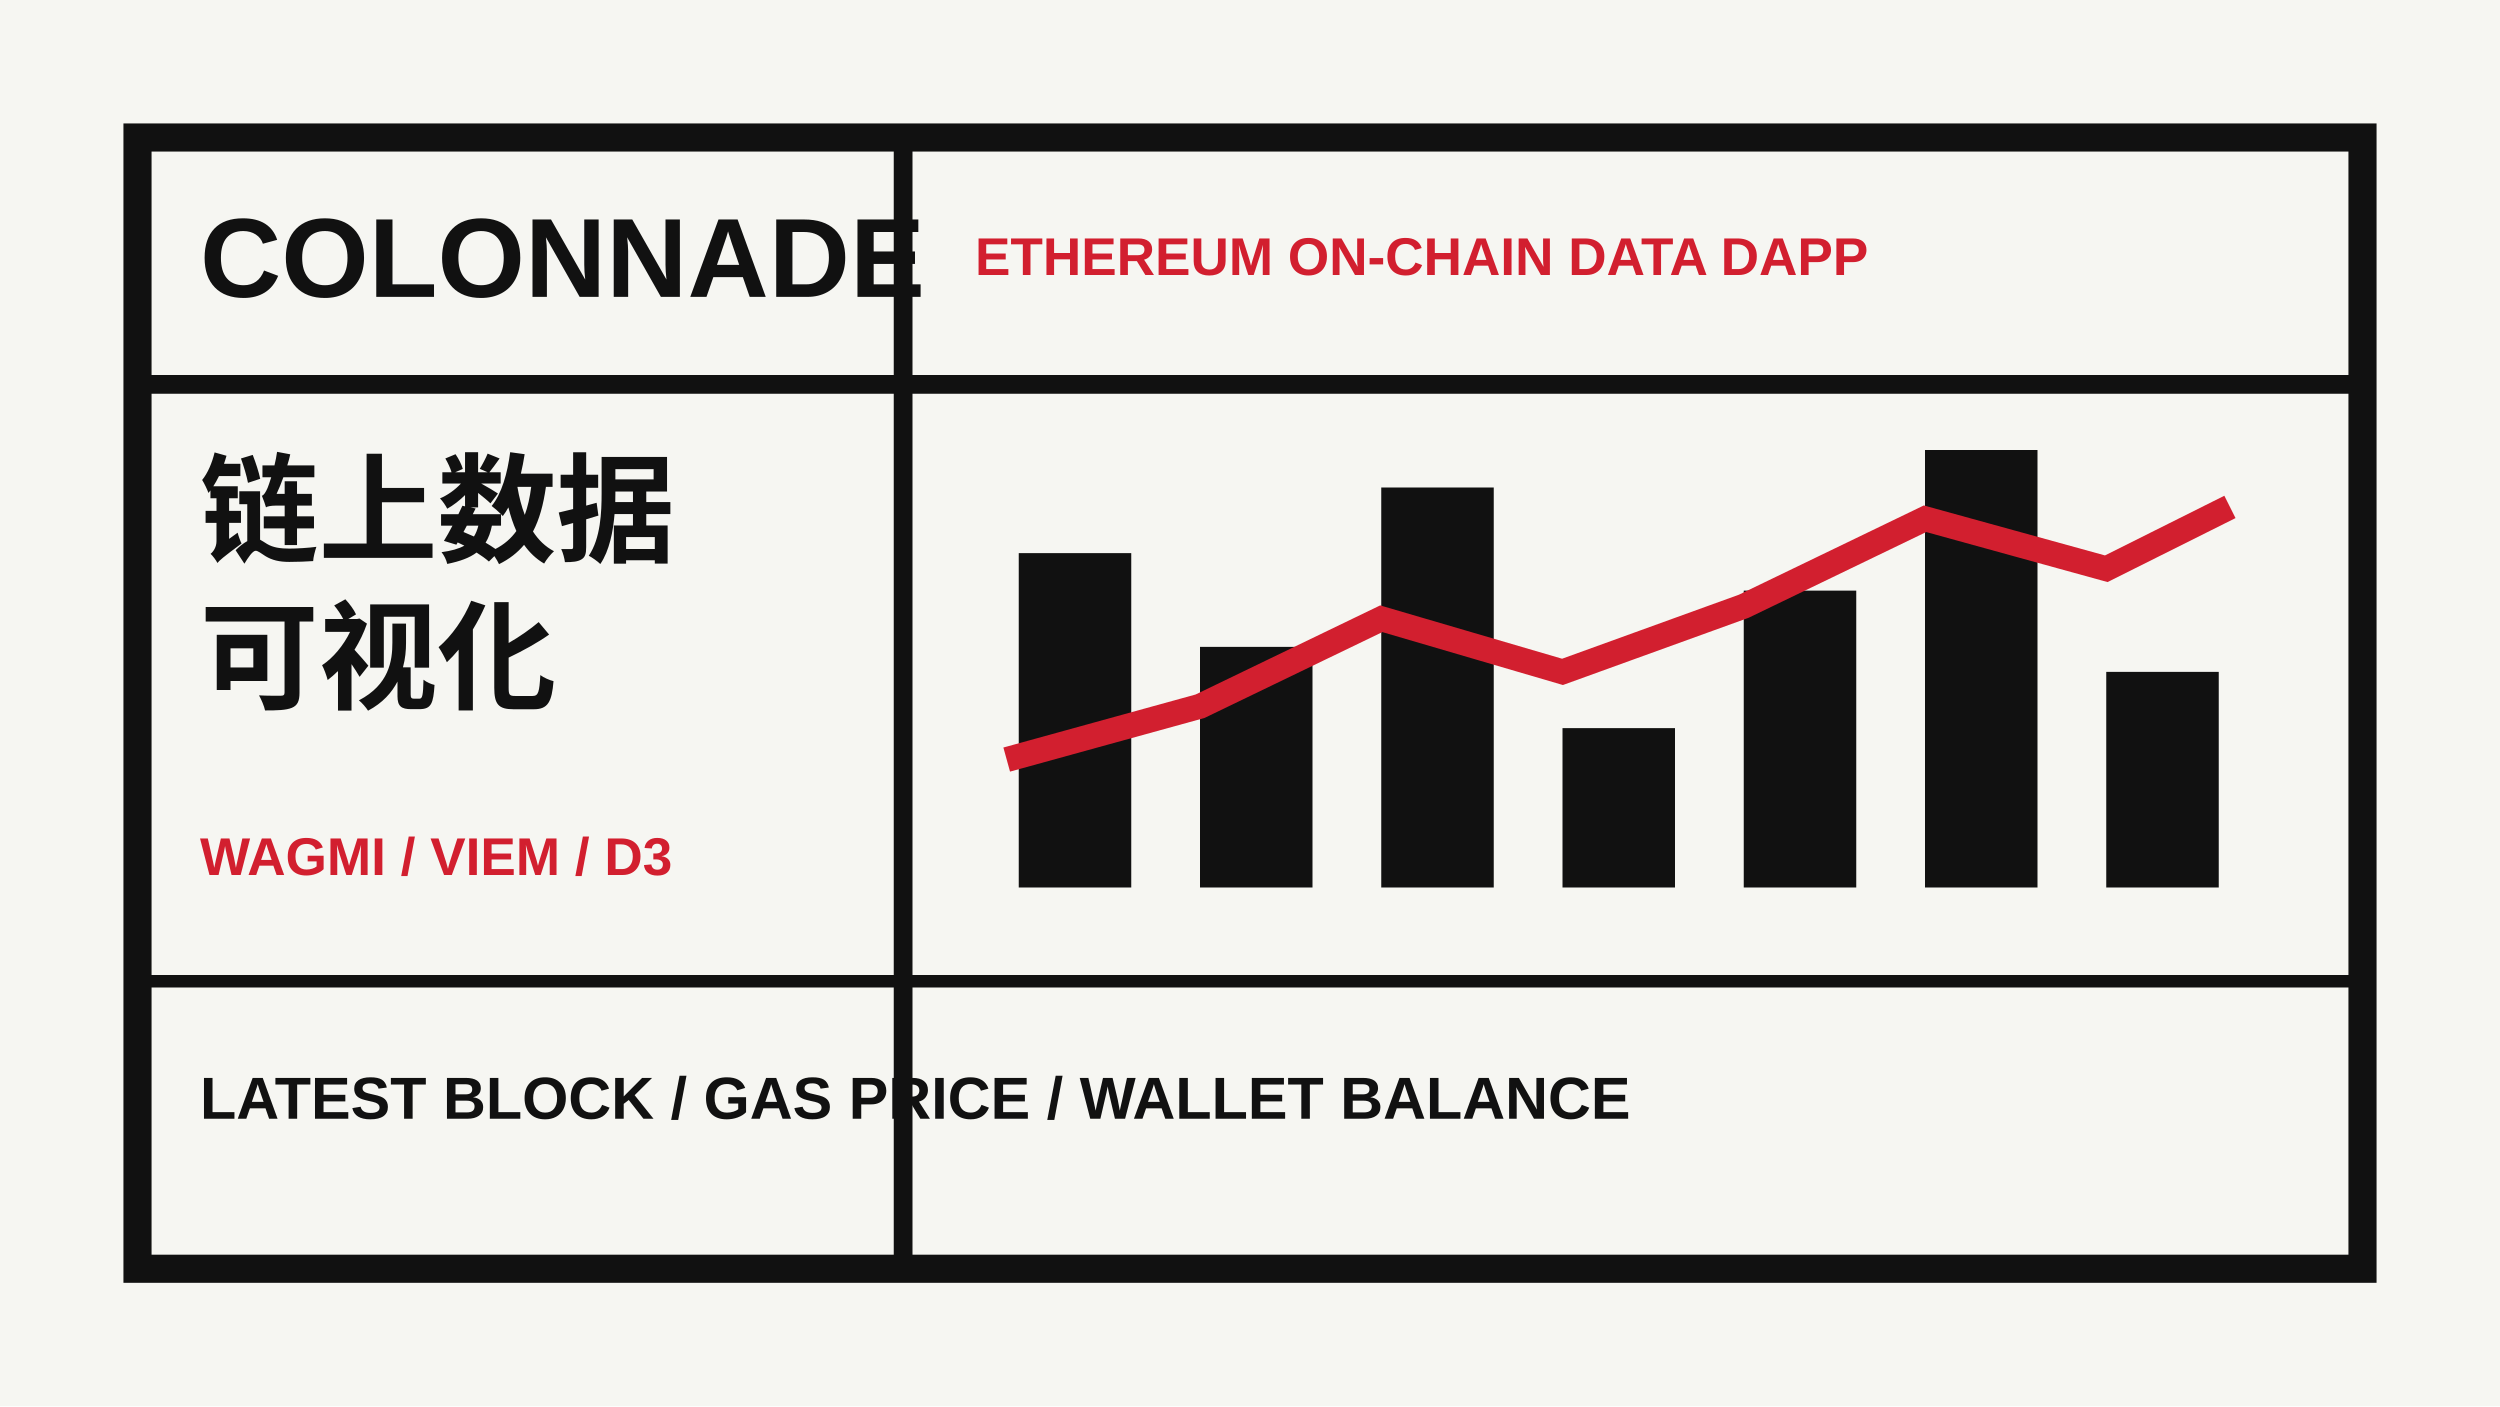
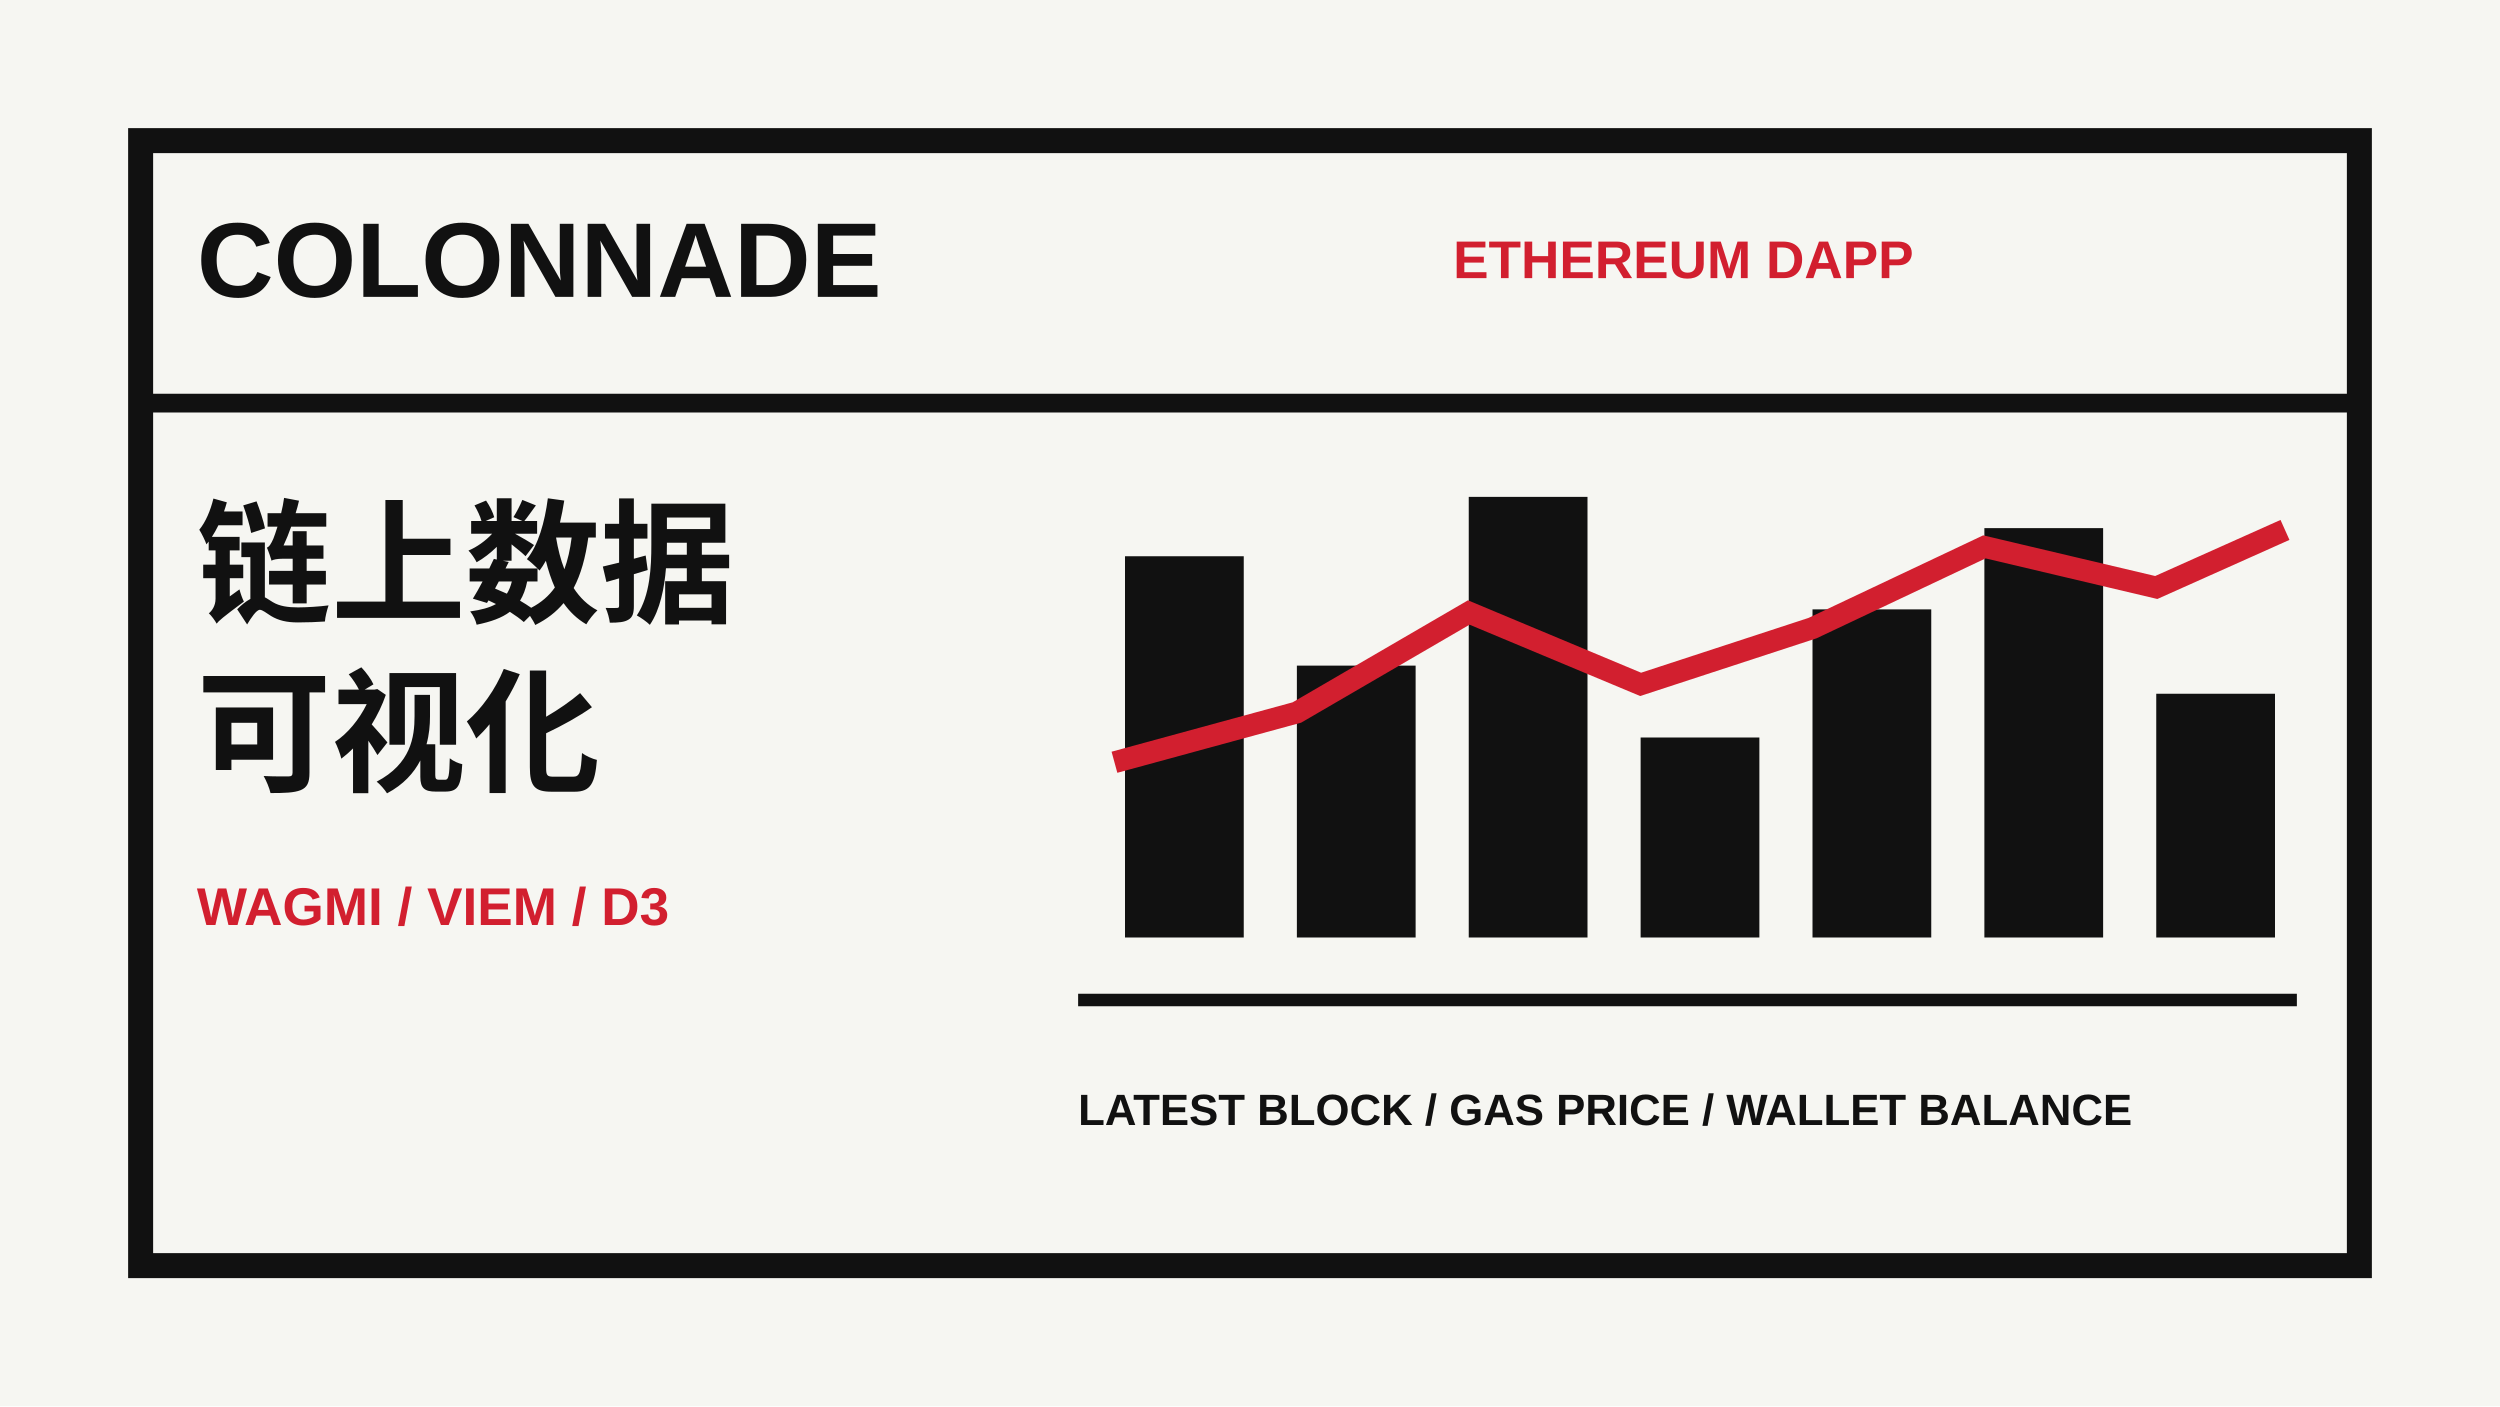
<svg xmlns="http://www.w3.org/2000/svg" width="1600" height="900" viewBox="0 0 1600 900" fill="none">
  <rect width="1600" height="900" fill="#F6F6F2" />
-   <rect x="88" y="88" width="1424" height="724" stroke="#111111" stroke-width="18" />
-   <path d="M88 246H1512" stroke="#111111" stroke-width="12" />
-   <path d="M88 628H1512" stroke="#111111" stroke-width="8" />
-   <path d="M578 88V812" stroke="#111111" stroke-width="12" />
-   <text x="128" y="190" fill="#111111" font-family="Arial, Helvetica, sans-serif" font-size="72" font-weight="900">COLONNADE</text>
-   <text x="624" y="176" fill="#D21F2F" font-family="Arial, Helvetica, sans-serif" font-size="34" font-weight="900">ETHEREUM ON-CHAIN DATA DAPP</text>
-   <text x="128" y="354" fill="#111111" font-family="Arial, Helvetica, sans-serif" font-size="76" font-weight="900">链上数据</text>
-   <text x="128" y="448" fill="#111111" font-family="Arial, Helvetica, sans-serif" font-size="76" font-weight="900">可视化</text>
-   <text x="128" y="560" fill="#D21F2F" font-family="Arial, Helvetica, sans-serif" font-size="34" font-weight="900">WAGMI / VIEM / D3</text>
-   <rect x="652" y="354" width="72" height="214" fill="#111111" />
-   <rect x="768" y="414" width="72" height="154" fill="#111111" />
-   <rect x="884" y="312" width="72" height="256" fill="#111111" />
-   <rect x="1000" y="466" width="72" height="102" fill="#111111" />
-   <rect x="1116" y="378" width="72" height="190" fill="#111111" />
-   <rect x="1232" y="288" width="72" height="280" fill="#111111" />
-   <rect x="1348" y="430" width="72" height="138" fill="#111111" />
-   <polyline points="652,484 768,452 884,396 1000,430 1116,388 1232,332 1348,364 1420,328" stroke="#D21F2F" stroke-width="16" stroke-linecap="square" />
-   <text x="128" y="716" fill="#111111" font-family="Arial, Helvetica, sans-serif" font-size="38" font-weight="800">LATEST BLOCK / GAS PRICE / WALLET BALANCE</text>
+   <rect x="90" y="90" width="1420" height="720" stroke="#111111" stroke-width="16" />
+   <path d="M90 258H1510" stroke="#111111" stroke-width="12" />
+   <text x="126" y="190" fill="#111111" font-family="Arial, Helvetica, sans-serif" font-size="68" font-weight="900">COLONNADE</text>
+   <text x="930" y="178" fill="#D21F2F" font-family="Arial, Helvetica, sans-serif" font-size="34" font-weight="900">ETHEREUM DAPP</text>
+   <text x="126" y="392" fill="#111111" font-family="Arial, Helvetica, sans-serif" font-size="86" font-weight="900">链上数据</text>
+   <text x="126" y="500" fill="#111111" font-family="Arial, Helvetica, sans-serif" font-size="86" font-weight="900">可视化</text>
+   <text x="126" y="592" fill="#D21F2F" font-family="Arial, Helvetica, sans-serif" font-size="34" font-weight="900">WAGMI / VIEM / D3</text>
+   <rect x="720" y="356" width="76" height="244" fill="#111111" />
+   <rect x="830" y="426" width="76" height="174" fill="#111111" />
+   <rect x="940" y="318" width="76" height="282" fill="#111111" />
+   <rect x="1050" y="472" width="76" height="128" fill="#111111" />
+   <rect x="1160" y="390" width="76" height="210" fill="#111111" />
+   <rect x="1270" y="338" width="76" height="262" fill="#111111" />
+   <rect x="1380" y="444" width="76" height="156" fill="#111111" />
+   <polyline points="720,486 830,456 940,392 1050,438 1160,402 1270,350 1380,376 1456,342" stroke="#D21F2F" stroke-width="14" stroke-linecap="square" stroke-linejoin="miter" />
+   <path d="M690 640H1470" stroke="#111111" stroke-width="8" />
+   <text x="690" y="720" fill="#111111" font-family="Arial, Helvetica, sans-serif" font-size="28" font-weight="900">LATEST BLOCK / GAS PRICE / WALLET BALANCE</text>
</svg>
